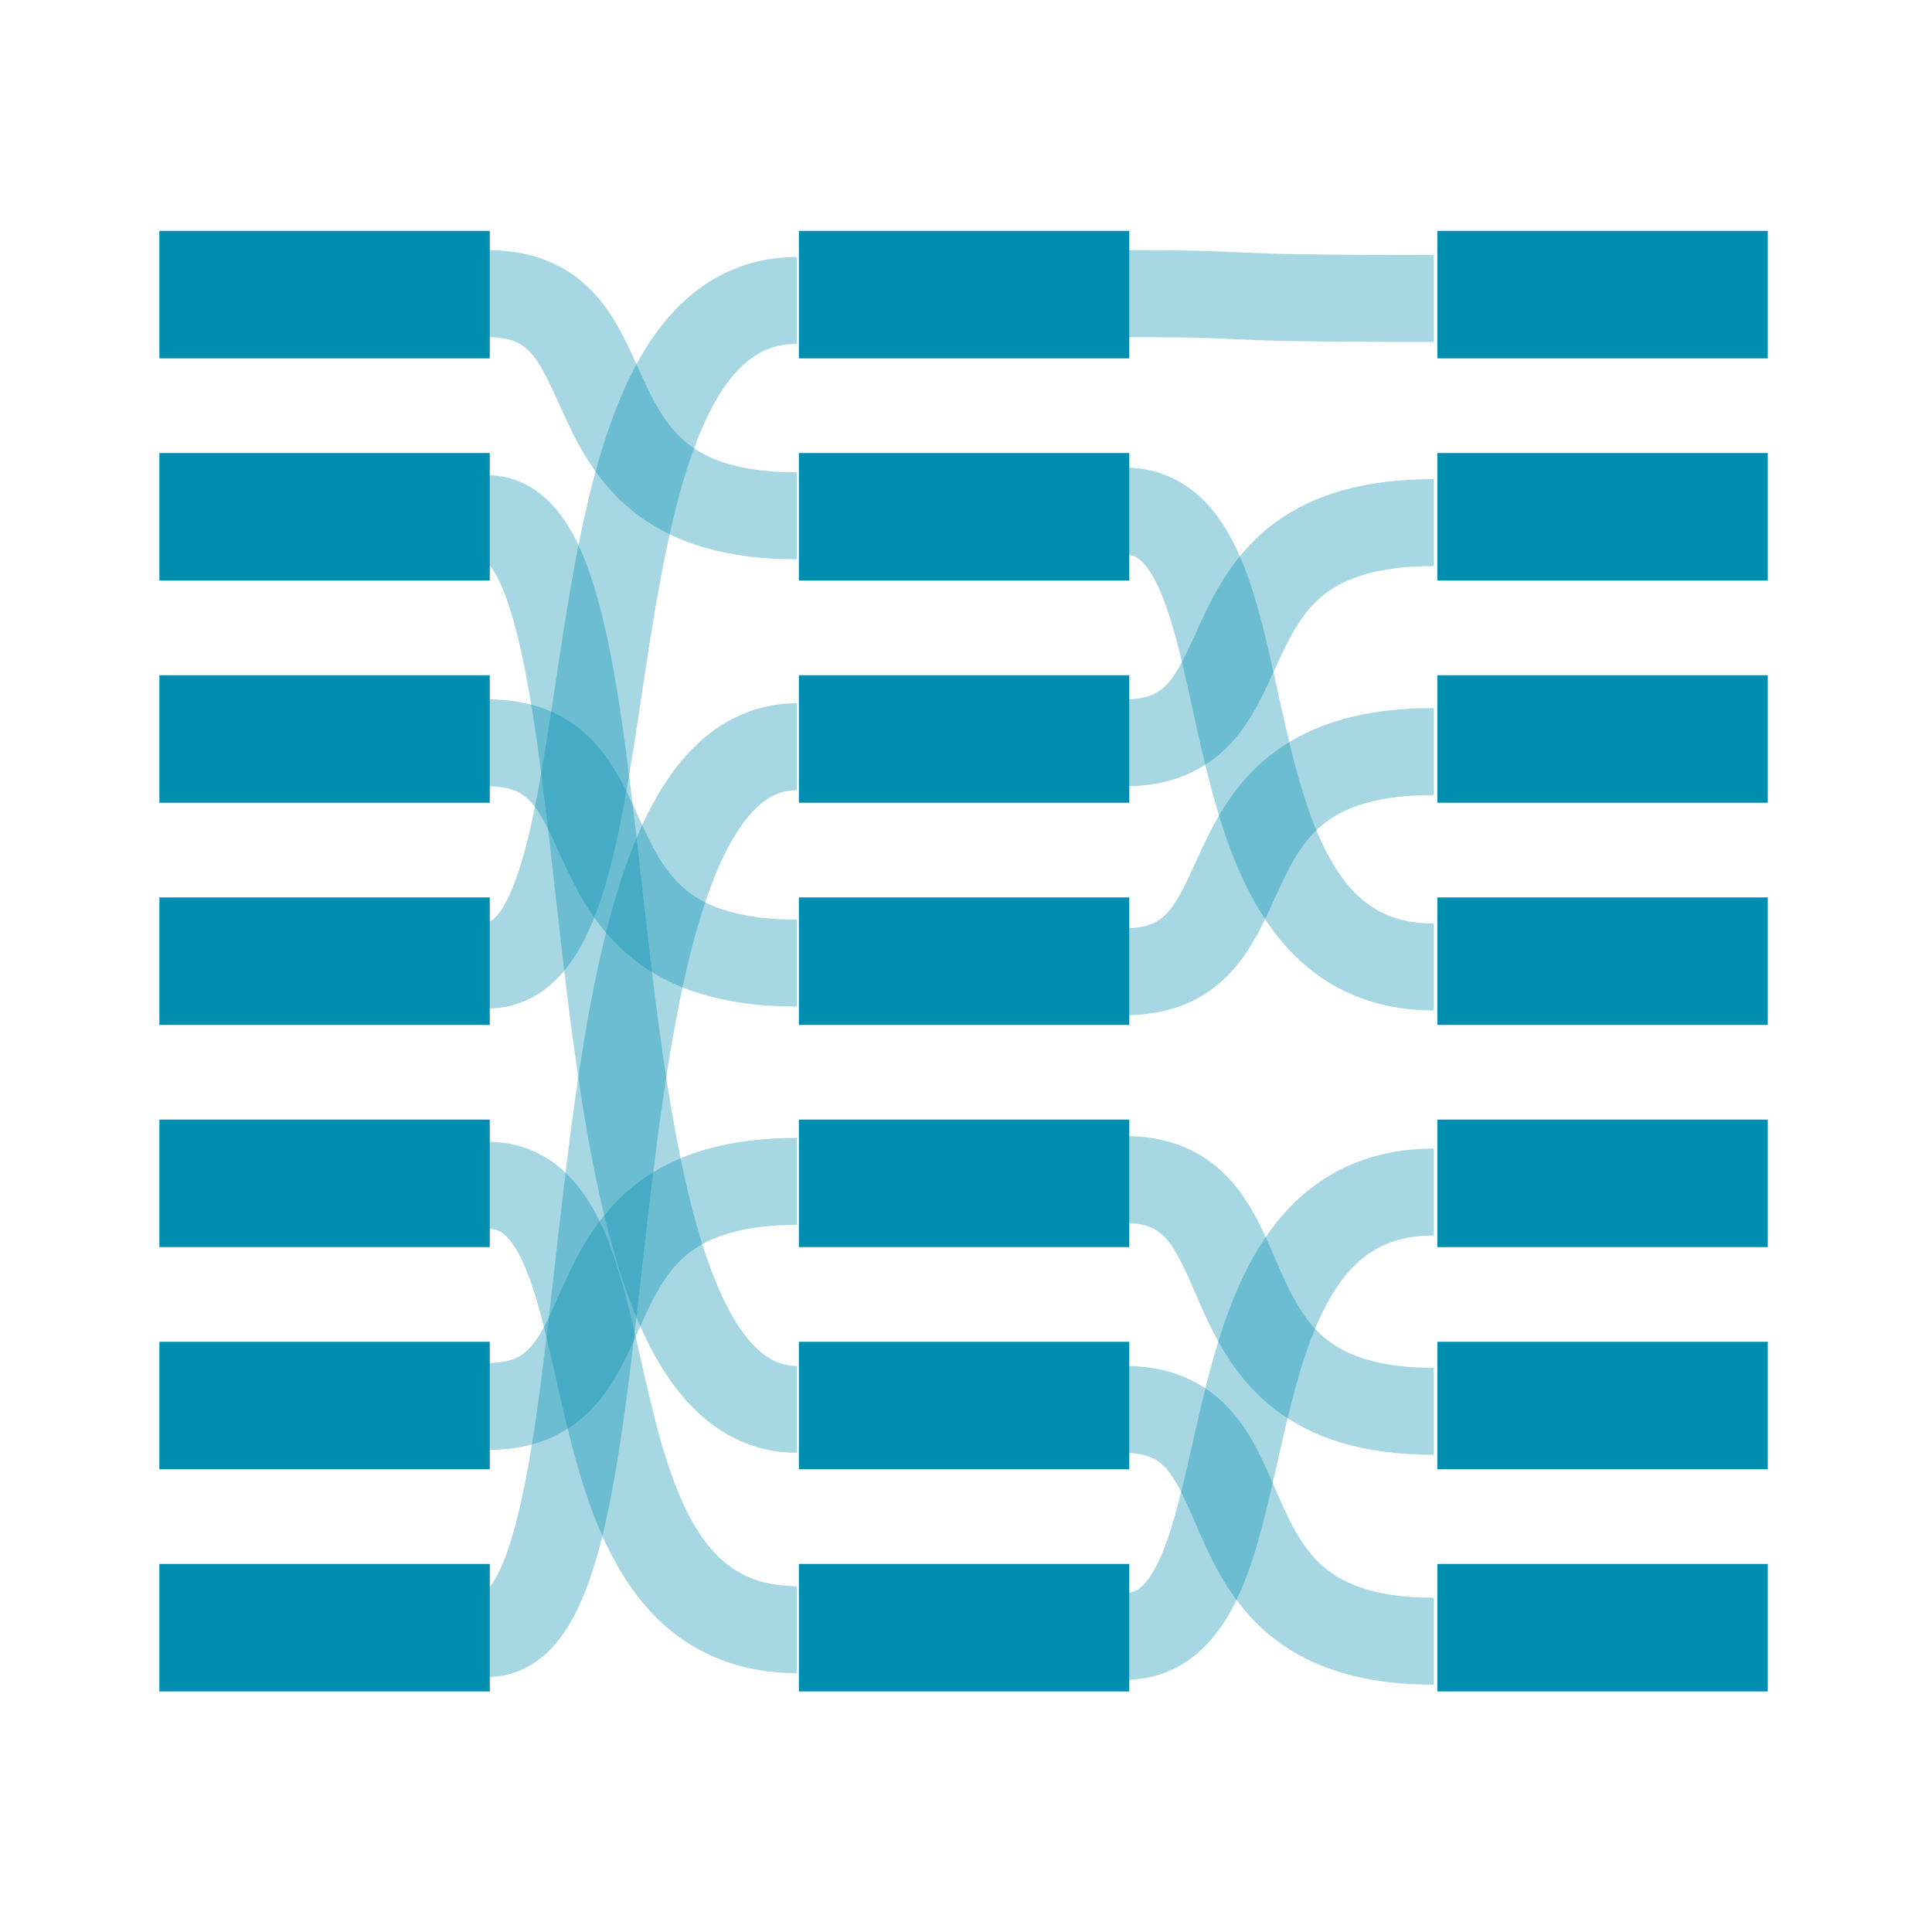
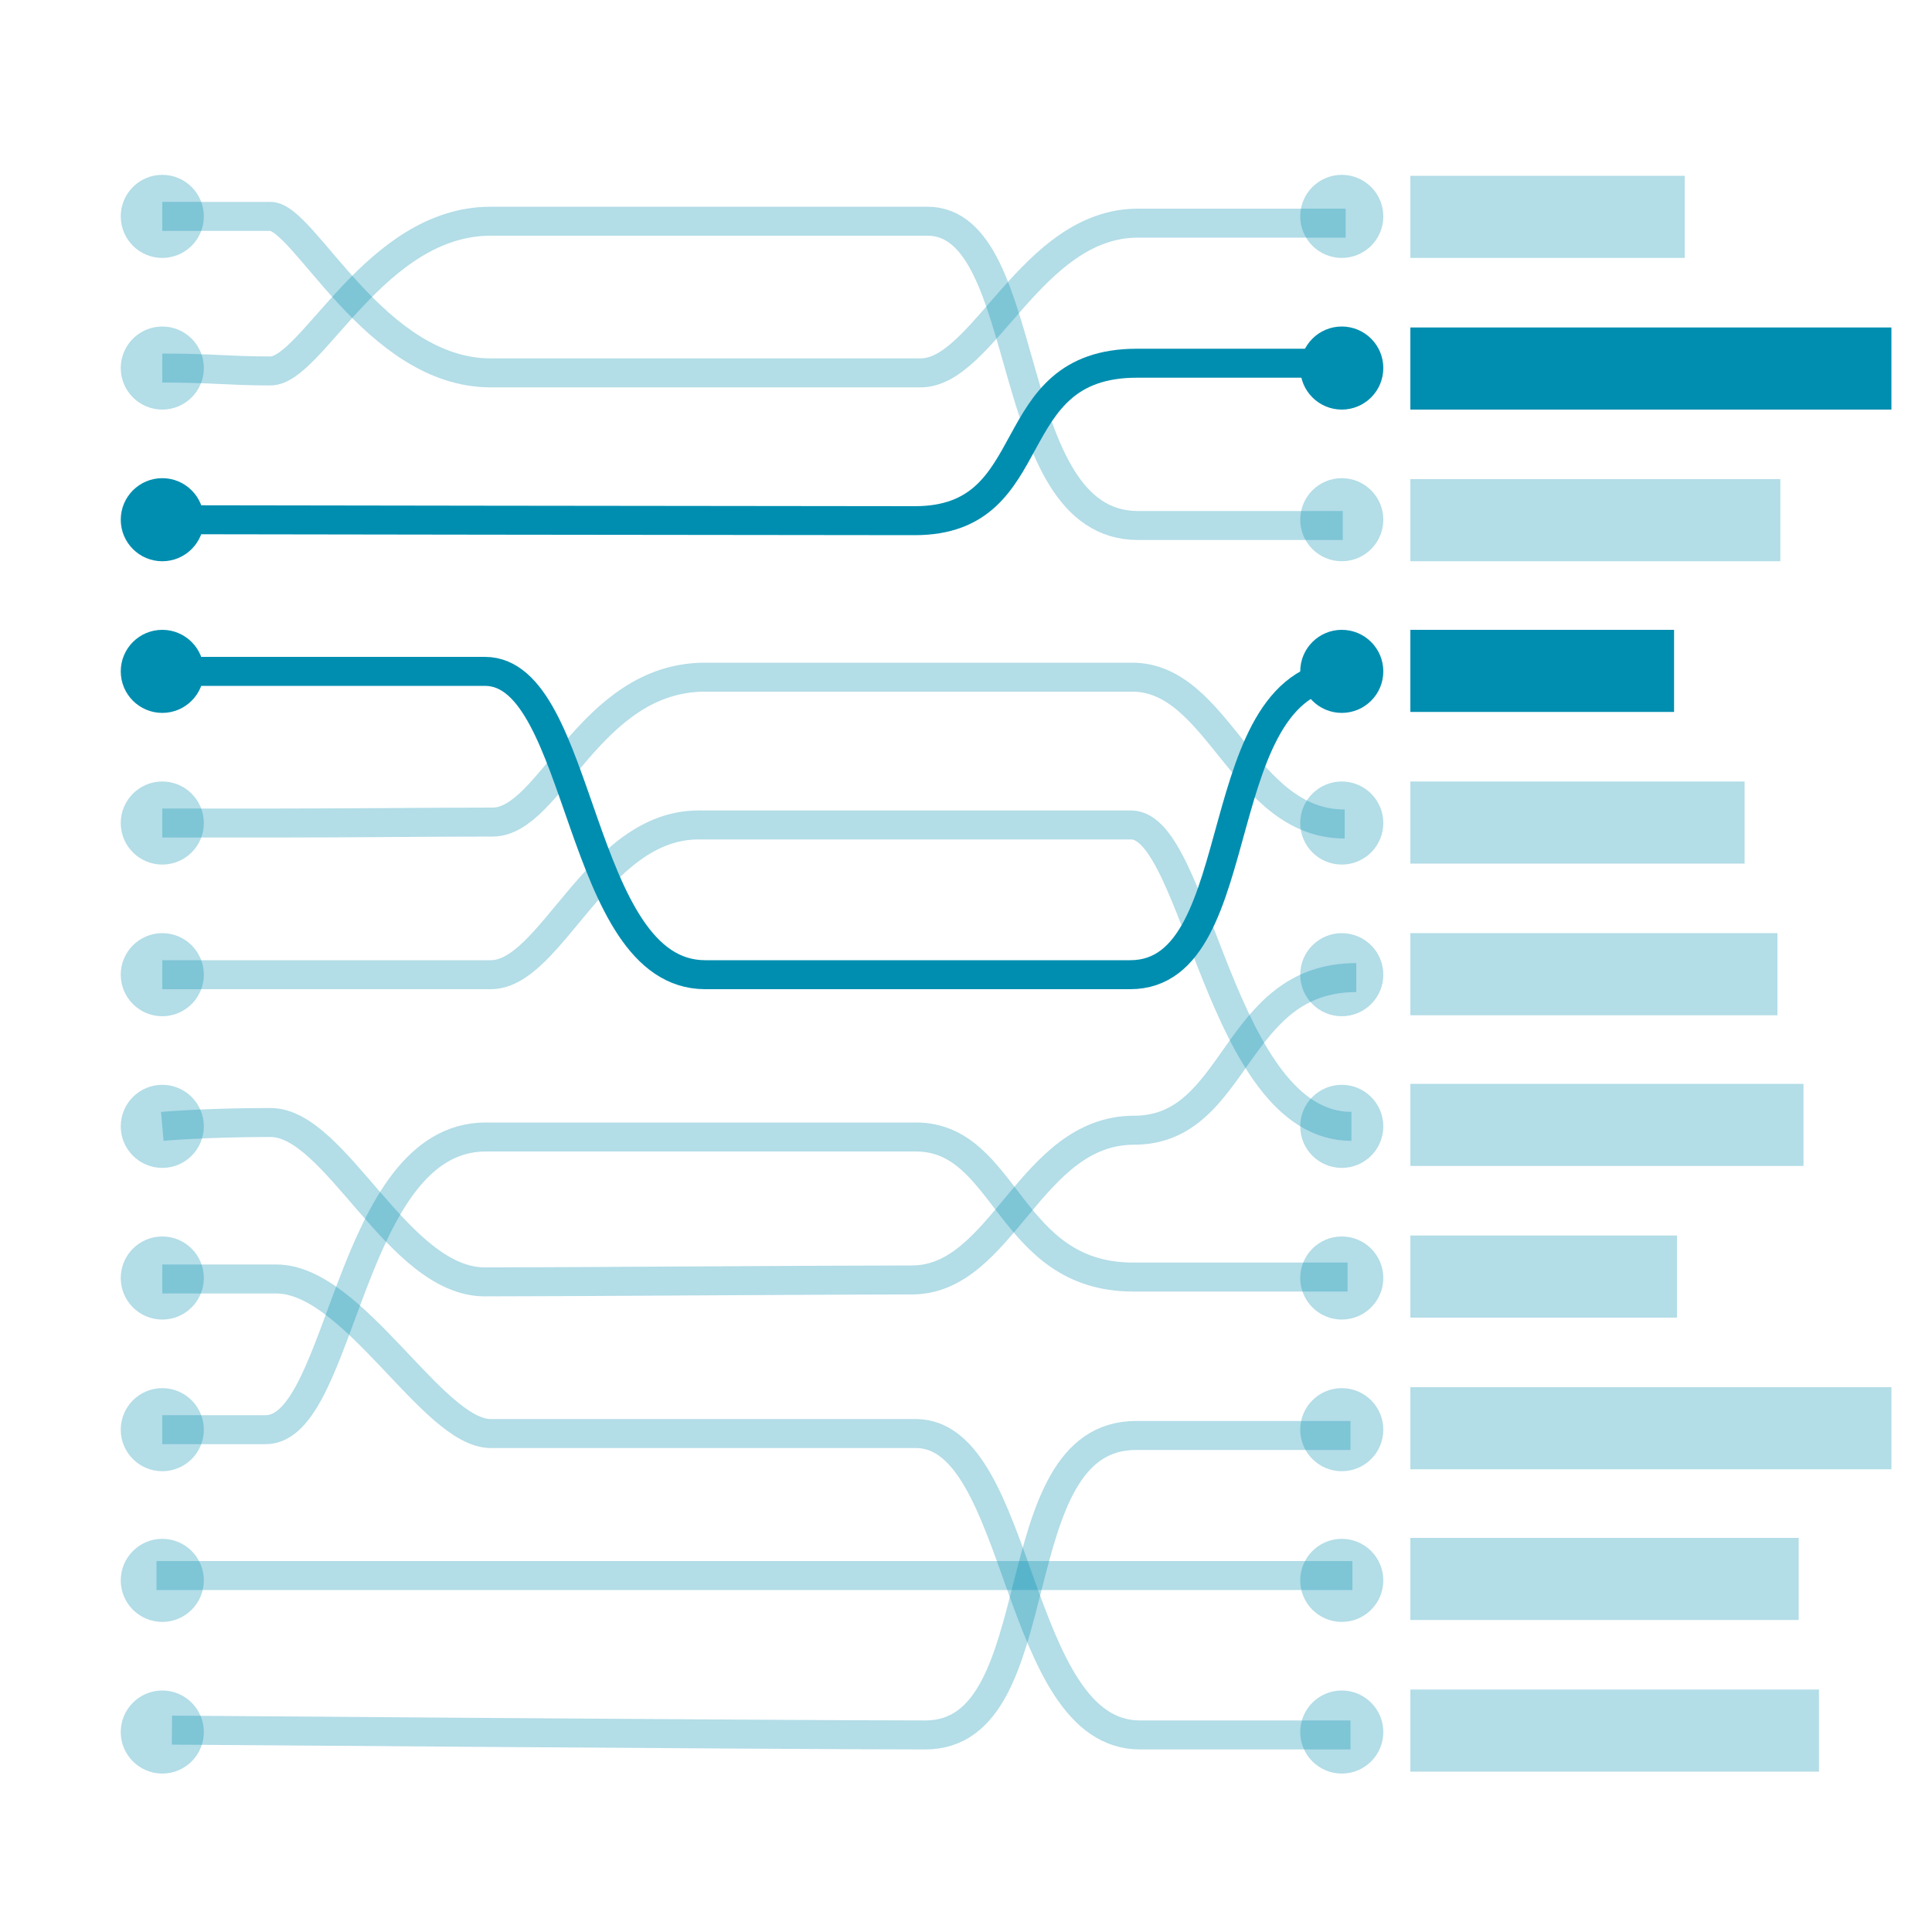
<svg xmlns="http://www.w3.org/2000/svg" version="1.1" id="Layer_1" x="0px" y="0px" viewBox="0 0 200 200" style="enable-background:new 0 0 200 200;" xml:space="preserve">
  <style type="text/css">
- 	.st0{fill:none;}
- 	.st1{fill:#008EB0;}
- 	.st2{fill:none;stroke:#008EB0;stroke-width:9;stroke-miterlimit:10;stroke-opacity:0.35;}
+ 	.st0{opacity:0.3;fill:none;stroke:#008EB0;stroke-width:3;stroke-miterlimit:10;}
+ 	.st1{fill:none;stroke:#008EB0;stroke-width:3;stroke-miterlimit:10;}
+ 	.st2{fill:none;}
+ 	.st3{opacity:0.3;fill:#008EB0;}
+ 	.st4{fill:#008EB0;}
</style>
+   <path class="st0" d="M16.8,22.4c7.7,0,7.7,0,11.2,0s10.8,16.2,22.8,16.2s38,0,44.5,0s11.5-15.5,22.5-15.5s21.5,0,21.5,0" />
+   <path class="st0" d="M16.8,38.1c5.2,0,6.9,0.3,11.2,0.3s10.8-15.5,22.8-15.5s34,0,45.2,0s7.5,31.5,21.8,31.5s21.2,0,21.2,0" />
+   <path class="st1" d="M16.8,53.8c0,0,64.2,0.1,77.9,0.1s8.5-16.3,23-16.3s21.5,0,21.5,0" />
+   <path class="st1" d="M16.8,69.5c0,0,23.2,0,33.4,0s9.5,31.4,22.8,31.4s31,0,44,0s7.5-31.2,22.8-31.2" />
+   <path class="st0" d="M16.8,85.2c0,0,4.2,0,11.7,0S45,85.1,51,85.1s10-15,22-15s35.2,0,44.2,0s11.5,15.2,22,15.2" />
+   <path class="st0" d="M16.8,100.9H28c0,0,16.5,0,22.8,0s11-15.5,21.5-15.5s38,0,44.8,0s9.2,31.2,22.8,31.2" />
+   <path class="st0" d="M16.8,116.6c0,0,4.4-0.4,11.2-0.4s13.2,16.5,22.2,16.5s34.8-0.2,44.2-0.2s12.2-15.5,23-15.5s10.2-15.8,23-15.8" />
+   <path class="st0" d="M16.8,148c0,0,2.7,0,10.7,0s8.5-30.3,22.8-30.3s35,0,44.5,0s9.5,14.5,22.5,14.5s22.2,0,22.2,0" />
+   <path class="st0" d="M139.8,179.6c0,0-8.8,0-21.8,0s-12.2-31.2-23.2-31.2s-38,0-44,0s-14.2-16-22.2-16H16.8" />
+   <line class="st0" x1="16.2" y1="163.1" x2="140" y2="163.1" />
+   <path class="st0" d="M17.8,179.1c0,0,64.5,0.5,78,0.5s7.5-31,21.8-31s22.2,0,22.2,0" />
  <g>
    <g>
-       <rect y="0" class="st0" width="200" height="200" />
+       <rect y="0" class="st2" width="200" height="200" />
    </g>
  </g>
-   <rect x="16.5" y="23.9" class="st1" width="34.2" height="13.2" />
-   <rect x="16.5" y="46.9" class="st1" width="34.2" height="13.2" />
-   <rect x="16.5" y="69.9" class="st1" width="34.2" height="13.2" />
-   <rect x="16.5" y="92.9" class="st1" width="34.2" height="13.2" />
-   <rect x="16.5" y="115.9" class="st1" width="34.2" height="13.2" />
-   <rect x="16.5" y="138.9" class="st1" width="34.2" height="13.2" />
-   <rect x="16.5" y="161.9" class="st1" width="34.2" height="13.2" />
-   <rect x="82.7" y="23.9" class="st1" width="34.2" height="13.2" />
-   <rect x="82.7" y="46.9" class="st1" width="34.2" height="13.2" />
-   <rect x="82.7" y="69.9" class="st1" width="34.2" height="13.2" />
-   <rect x="82.7" y="92.9" class="st1" width="34.2" height="13.2" />
-   <rect x="82.7" y="115.9" class="st1" width="34.2" height="13.2" />
-   <rect x="82.7" y="138.9" class="st1" width="34.2" height="13.2" />
-   <rect x="82.7" y="161.9" class="st1" width="34.2" height="13.2" />
-   <rect x="148.8" y="23.9" class="st1" width="34.2" height="13.2" />
-   <rect x="148.8" y="46.9" class="st1" width="34.2" height="13.2" />
-   <rect x="148.8" y="69.9" class="st1" width="34.2" height="13.2" />
-   <rect x="148.8" y="92.9" class="st1" width="34.2" height="13.2" />
-   <rect x="148.8" y="115.9" class="st1" width="34.2" height="13.2" />
-   <rect x="148.8" y="138.9" class="st1" width="34.2" height="13.2" />
-   <rect x="148.8" y="161.9" class="st1" width="34.2" height="13.2" />
-   <path class="st2" d="M50.5,30.4c16.2,0,6.1,23,32,23" />
-   <path class="st2" d="M116.4,30.4c16.2,0,6.1,0.5,32,0.5" />
-   <path class="st2" d="M116.4,52.9c16.2,0,6.1,47.2,32,47.2" />
-   <path class="st2" d="M116.4,122.1c16.2,0,6.1,24,32,24" />
-   <path class="st2" d="M116.4,145.9c16.2,0,6.1,24,32,24" />
-   <path class="st2" d="M116.4,76.9c16.2,0,6.1-22.8,32-22.8" />
-   <path class="st2" d="M116.4,100.6c16.2,0,6.1-22.8,32-22.8" />
-   <path class="st2" d="M116.4,169.4c16.2,0,6.1-46,32-46" />
-   <path class="st2" d="M50.5,122.7c16.2,0,6.1,46,32,46" />
-   <path class="st2" d="M50.5,145.6c16.2,0,6.1-23.3,32-23.3" />
-   <path class="st2" d="M50.5,53.7c16.2,0,6.1,92.2,32,92.2" />
-   <path class="st2" d="M50.5,76.9c16.2,0,6.1,22.8,32,22.8" />
-   <path class="st2" d="M50.5,99.9c16.2,0,6.1-68.8,32-68.8" />
-   <path class="st2" d="M50.5,169.1c16.2,0,6.1-91.8,32-91.8" />
+   <rect x="146" y="18.2" class="st3" width="28.4" height="8.5" />
+   <rect x="146" y="33.9" class="st4" width="49.8" height="8.5" />
+   <rect x="146" y="49.6" class="st3" width="38.3" height="8.5" />
+   <rect x="146" y="65.2" class="st4" width="27.3" height="8.5" />
+   <rect x="146" y="80.9" class="st3" width="34.6" height="8.5" />
+   <rect x="146" y="96.6" class="st3" width="38" height="8.5" />
+   <rect x="146" y="112.2" class="st3" width="40.7" height="8.5" />
+   <rect x="146" y="127.9" class="st3" width="27.6" height="8.5" />
+   <rect x="146" y="143.6" class="st3" width="49.8" height="8.5" />
+   <rect x="146" y="159.2" class="st3" width="40.2" height="8.5" />
+   <rect x="146" y="174.9" class="st3" width="42.3" height="8.5" />
+   <circle class="st3" cx="16.8" cy="22.4" r="4.3" />
+   <circle class="st3" cx="16.8" cy="38.1" r="4.3" />
+   <circle class="st4" cx="16.8" cy="53.8" r="4.3" />
+   <circle class="st4" cx="16.8" cy="69.5" r="4.3" />
+   <circle class="st3" cx="16.8" cy="85.2" r="4.3" />
+   <circle class="st3" cx="16.8" cy="100.9" r="4.3" />
+   <circle class="st3" cx="16.8" cy="116.6" r="4.3" />
+   <circle class="st3" cx="16.8" cy="132.3" r="4.3" />
+   <circle class="st3" cx="16.8" cy="148" r="4.3" />
+   <circle class="st3" cx="16.8" cy="163.6" r="4.3" />
+   <circle class="st3" cx="16.8" cy="179.3" r="4.3" />
+   <circle class="st3" cx="138.9" cy="22.4" r="4.3" />
+   <circle class="st4" cx="138.9" cy="38.1" r="4.3" />
+   <circle class="st3" cx="138.9" cy="53.8" r="4.3" />
+   <circle class="st4" cx="138.9" cy="69.5" r="4.3" />
+   <circle class="st3" cx="138.9" cy="85.2" r="4.3" />
+   <circle class="st3" cx="138.9" cy="100.9" r="4.3" />
+   <circle class="st3" cx="138.9" cy="116.6" r="4.3" />
+   <circle class="st3" cx="138.9" cy="132.3" r="4.3" />
+   <circle class="st3" cx="138.9" cy="148" r="4.3" />
+   <circle class="st3" cx="138.9" cy="163.6" r="4.3" />
+   <circle class="st3" cx="138.9" cy="179.3" r="4.3" />
</svg>
